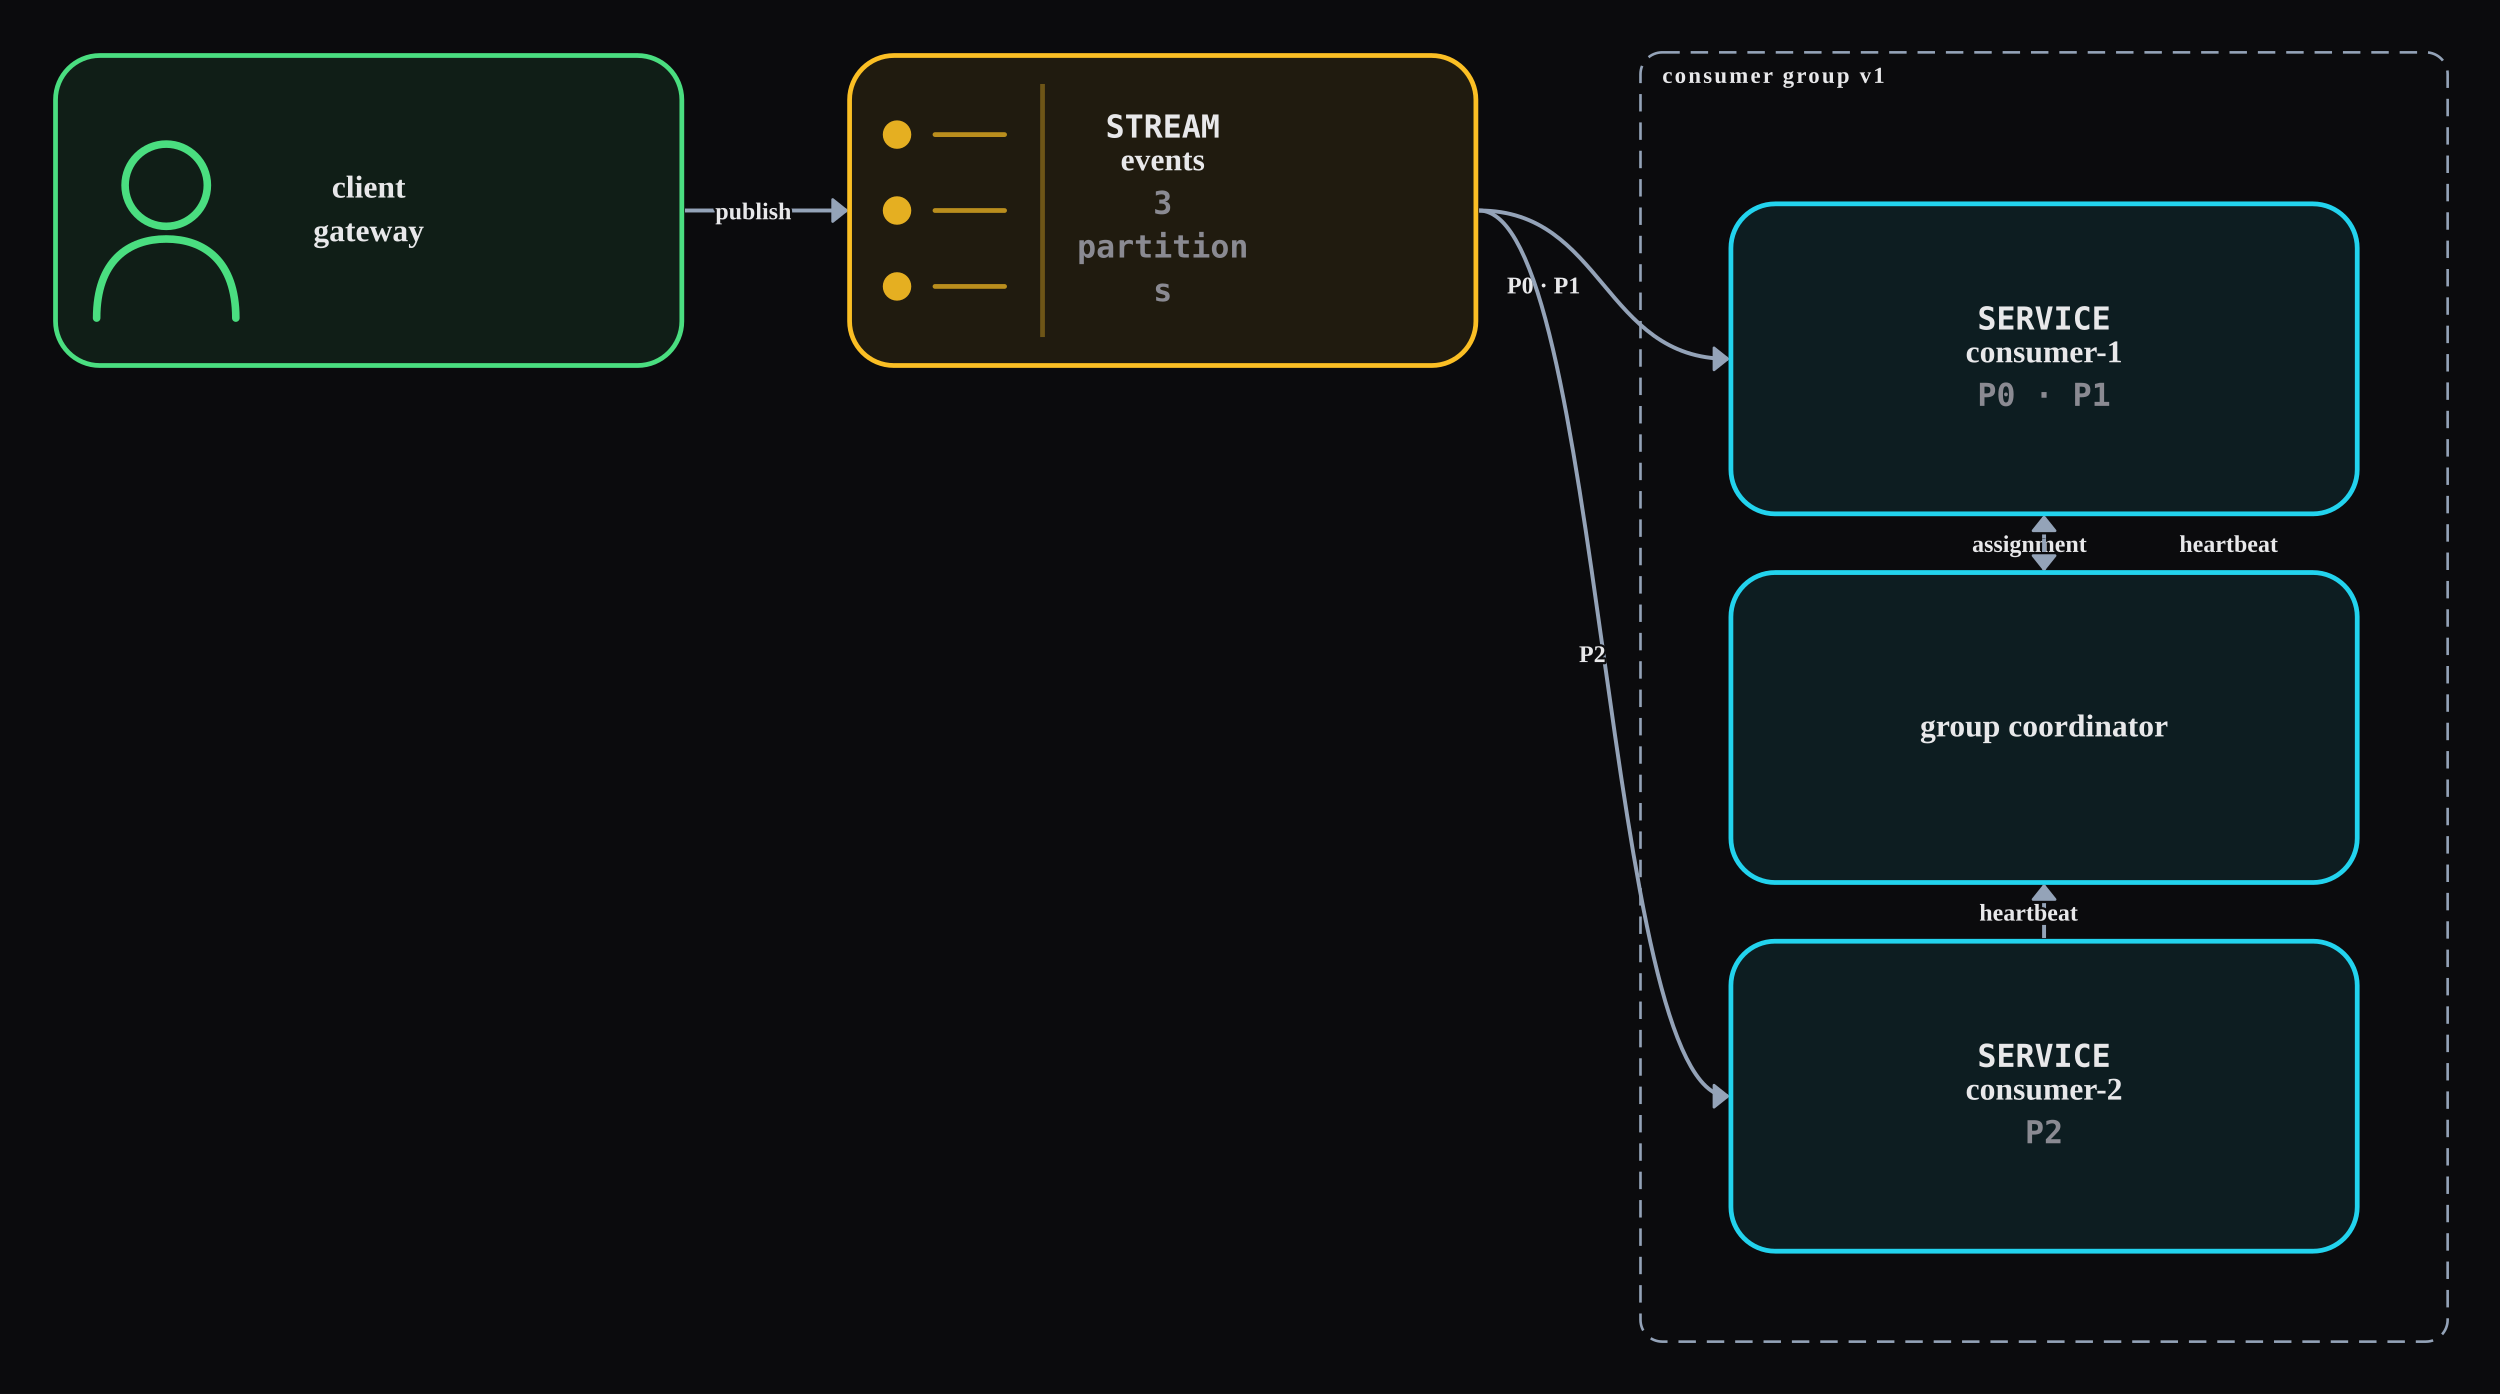
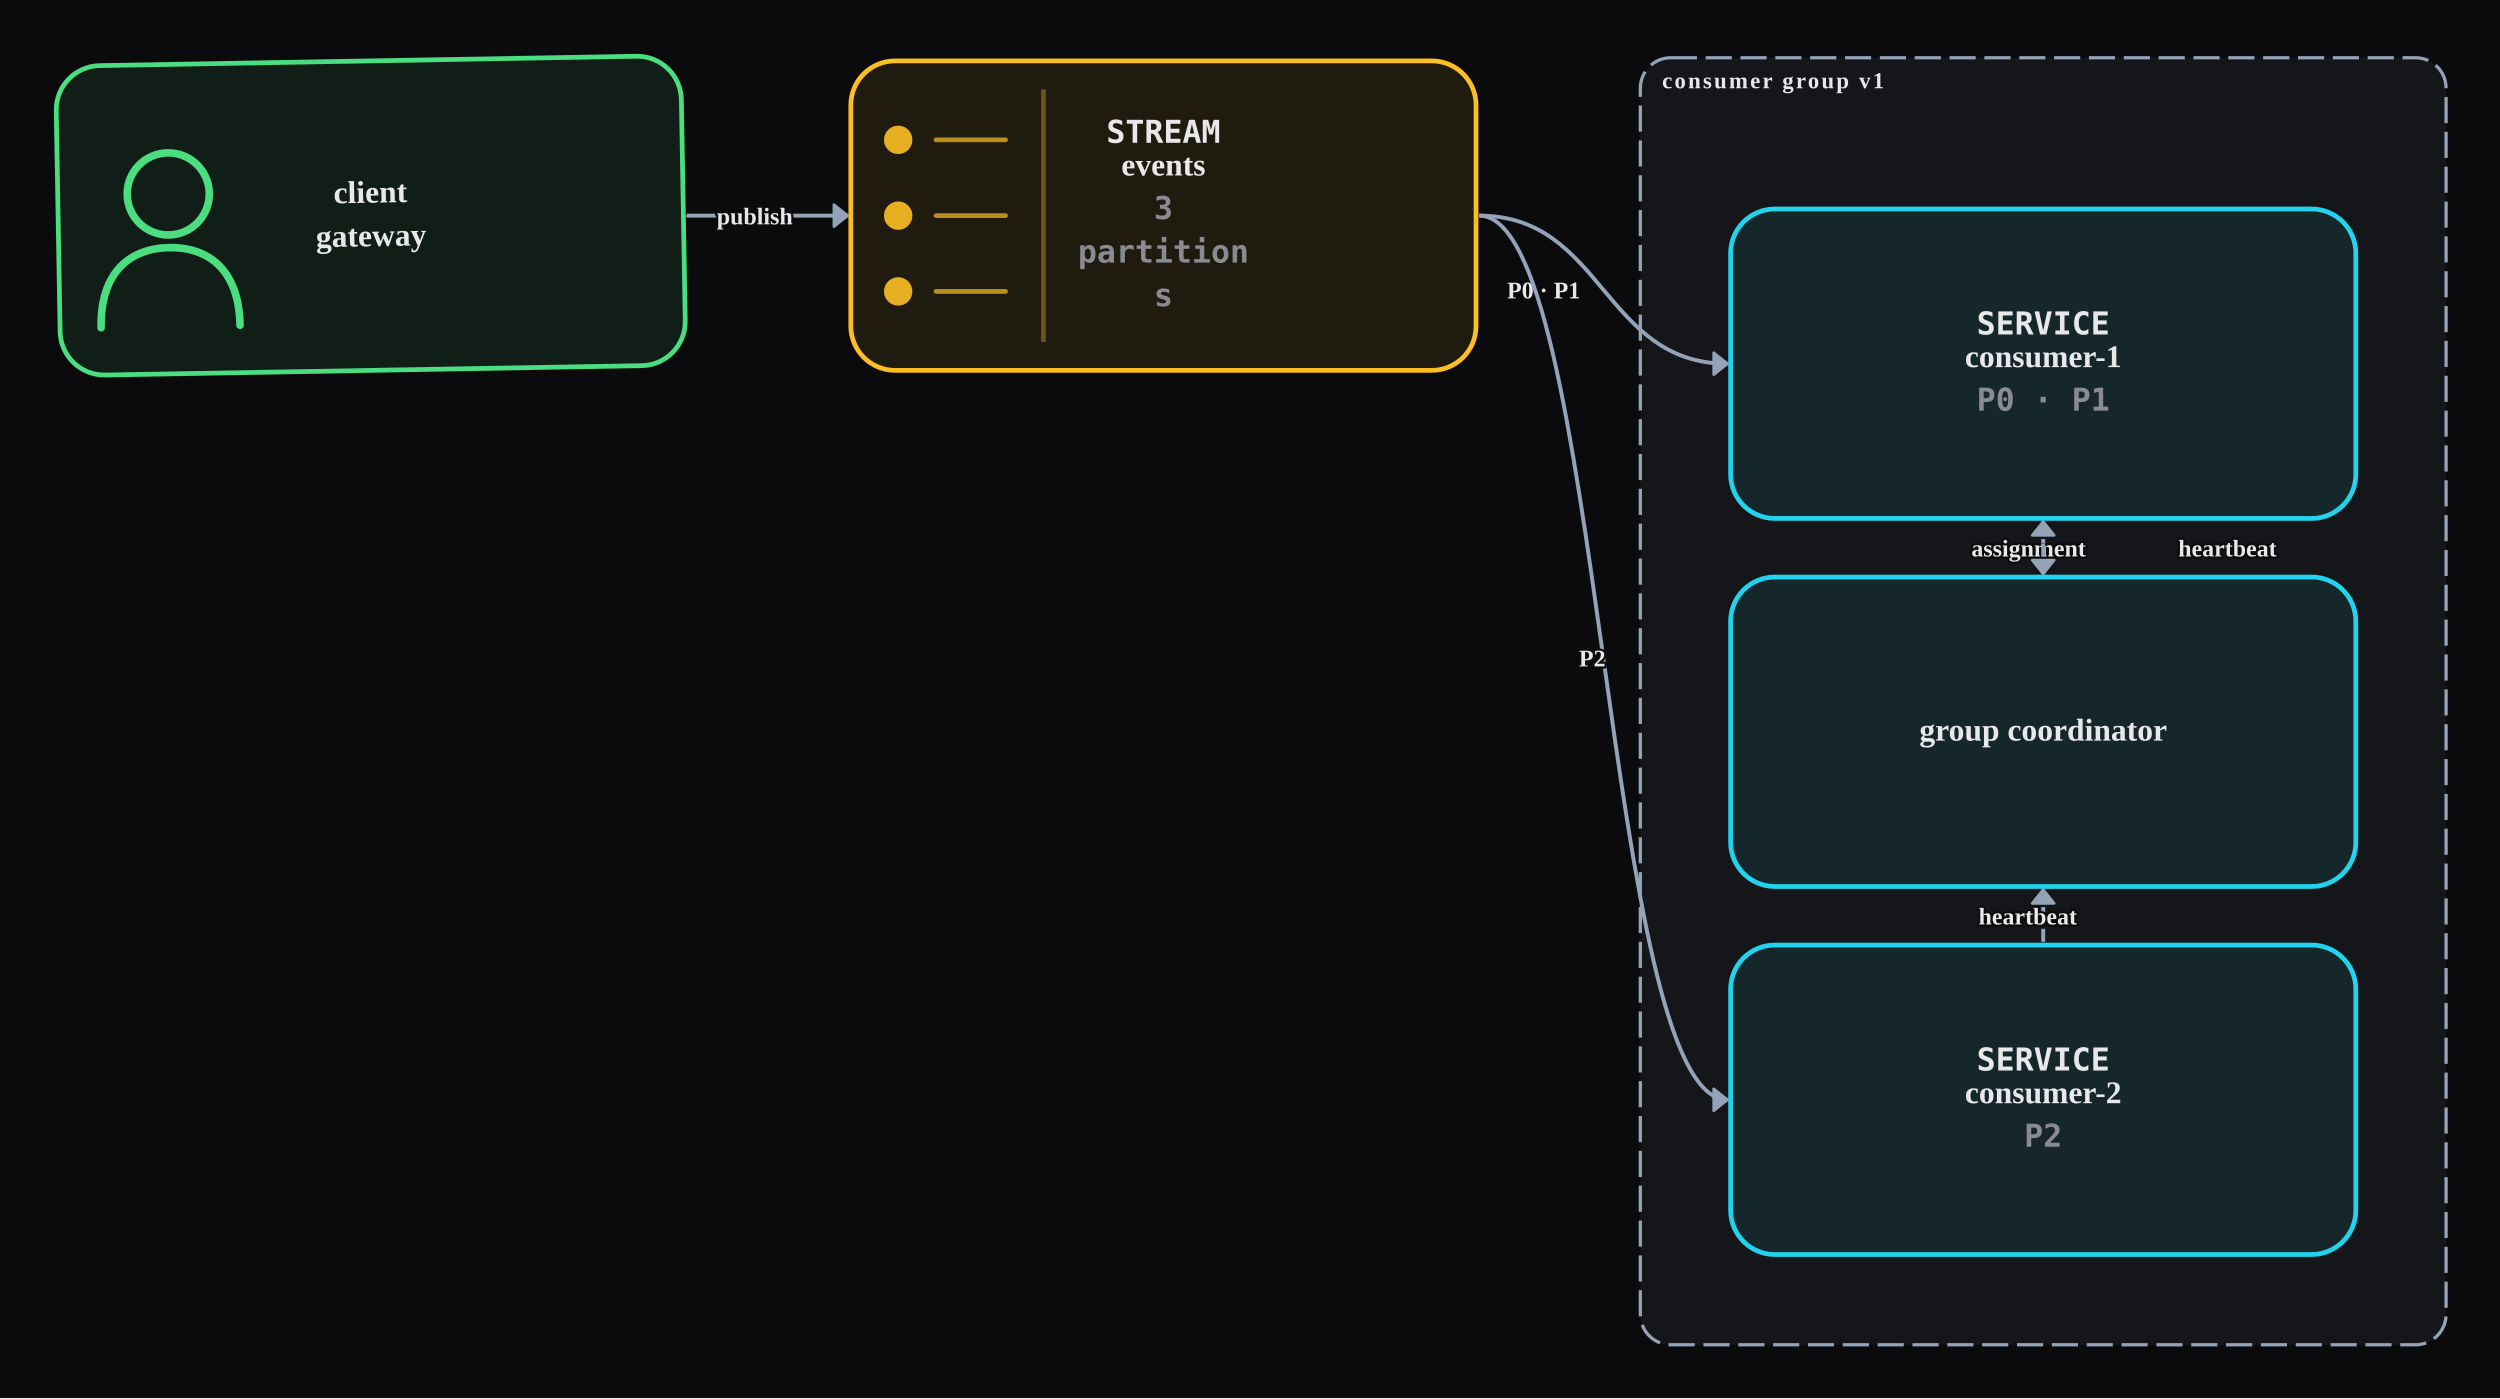
- <svg xmlns="http://www.w3.org/2000/svg" width="1146" height="639" viewBox="0 0 1146 639" data-theme="dark">
-   <rect width="1146" height="639" fill="#0b0b0d" />
+ <svg xmlns="http://www.w3.org/2000/svg" width="1148" height="642" viewBox="0 0 1148 642" data-theme="dark">
+   <rect width="1148" height="642" fill="#0b0b0d" />
  <style>
  :root, svg {
    --bg:#0b0b0d;
    --surface:#131316;
    --elevated:#1a1b1f;
    --border:#26272c;
    --border-strong:#33343a;
    --fg:#e8e8ea;
    --dim:#8a8a92;
    --dim2:#63636b;
    --acc:#f54e00;
    --acc-soft:rgba(245, 78, 0, 0.14);
    --sel:#3b82f6;
    --sel-soft:rgba(59, 130, 246, 0.14);
    --green:#4ade80;
    --red:#f87171;
    --danger:#ef4444;
    --card:#1a1b1f;
    --c-accent:#f54e00;
    --c-green:#4ade80;
    --c-cyan:#22d3ee;
    --c-violet:#a78bfa;
    --c-amber:#fbbf24;
    --c-slate:#94a3b8;
    --c-red:#ff6b6b;
    --c-blue:#7aa2ff;
    --c-pink:#f783ac;
    --c-black:#000000;
    --c-white:#ffffff;
  }
</style>
  <defs>
    <marker id="ar-mk-ba568u" markerWidth="14" markerHeight="14" viewBox="-10 -10 20 20" markerUnits="strokeWidth" refX="0" refY="0" orient="auto-start-reverse">
      <polyline points="-5,-4 0,0 -5,4 -5,-4" fill="#94a3b8" stroke="#94a3b8" stroke-width="1" stroke-linecap="round" stroke-linejoin="round" />
    </marker>
  </defs>
-   <g data-ar-node="grp" transform="translate(752,24)">
-     <rect x="0" y="0" width="370" height="591" rx="10" fill="none" stroke="#94a3b8" stroke-width="1.2" stroke-dasharray="8 5" />
+   <g data-ar-node="grp" transform="translate(753.2432,26.51956)">
+     <rect x="0" y="0" width="370" height="591" rx="14" fill="#151619" fill-opacity="1" stroke="#94a3b8" stroke-width="1.5" stroke-dasharray="12 4" />
    <text x="10" y="14" font-size="10.5" font-weight="550" fill="#e8e8ea" letter-spacing="1">consumer group v1</text>
  </g>
-   <g transform="translate(24,24)">
+   <g transform="translate(25.24322,26.51956)">
    <path d="M290,72.5 C327,72.5 327,72.5 364,72.5" fill="none" stroke="#94a3b8" stroke-width="1.8" marker-end="url(#ar-mk-ba568u)" />
    <text x="303.9" y="76.5" font-size="11" font-weight="600" fill="#e8e8ea" stroke="#0b0b0d" stroke-width="2" stroke-linejoin="round" paint-order="stroke">publish</text>
    <path d="M654,72.5 C711,72.5 711,140.5 768,140.5" fill="none" stroke="#94a3b8" stroke-width="1.8" marker-end="url(#ar-mk-ba568u)" />
    <text x="666.8" y="110.5" font-size="11" font-weight="600" fill="#e8e8ea" stroke="#0b0b0d" stroke-width="2" stroke-linejoin="round" paint-order="stroke">P0 · P1</text>
    <path d="M654,72.5 C711,72.5 711,478.5 768,478.5" fill="none" stroke="#94a3b8" stroke-width="1.8" marker-end="url(#ar-mk-ba568u)" />
    <text x="699.8" y="279.5" font-size="11" font-weight="600" fill="#e8e8ea" stroke="#0b0b0d" stroke-width="2" stroke-linejoin="round" paint-order="stroke">P2</text>
    <path d="M913,237 C913,225 913,225 913,213" fill="none" stroke="#94a3b8" stroke-width="1.8" stroke-dasharray="6 4" marker-end="url(#ar-mk-ba568u)" />
    <text x="880" y="229" font-size="11" font-weight="600" fill="#e8e8ea" stroke="#0b0b0d" stroke-width="2" stroke-linejoin="round" paint-order="stroke">assignment</text>
    <path d="M913,213 C913,225 913,225 913,237" fill="none" stroke="#94a3b8" stroke-width="1.8" stroke-dasharray="6 4" marker-end="url(#ar-mk-ba568u)" />
    <text x="975" y="229" font-size="11" font-weight="600" fill="#e8e8ea" stroke="#0b0b0d" stroke-width="2" stroke-linejoin="round" paint-order="stroke">heartbeat</text>
    <path d="M913,406 C913,394 913,394 913,382" fill="none" stroke="#94a3b8" stroke-width="1.8" stroke-dasharray="6 4" marker-end="url(#ar-mk-ba568u)" />
    <text x="883.3" y="398" font-size="11" font-weight="600" fill="#e8e8ea" stroke="#0b0b0d" stroke-width="2" stroke-linejoin="round" paint-order="stroke">heartbeat</text>
  </g>
-   <g data-ar-node="gw" transform="translate(24,24)">
+   <g data-ar-node="gw" transform="translate(25.24322,26.51956) rotate(-1 145 72.5)">
    <svg x="0" y="0" width="290" height="145" viewBox="0 0 200 100" preserveAspectRatio="none">
      <rect x="1" y="1" width="198" height="98" rx="14" fill="#4ade80" fill-opacity="0.09" stroke="#4ade80" stroke-width="1.5" stroke-linejoin="round" />
      <circle cx="36" cy="42" r="13" fill="none" stroke="#4ade80" stroke-width="2.4" />
      <path d="M14 84 C 14 66 24 59 36 59 C 48 59 58 66 58 84" fill="none" stroke="#4ade80" stroke-width="2.4" stroke-linecap="round" />
    </svg>
    <text x="145" y="66.56" font-size="14.5" font-weight="650" fill="#e8e8ea" text-anchor="middle">client</text>
    <text x="145" y="86.56" font-size="14.5" font-weight="650" fill="#e8e8ea" text-anchor="middle">gateway</text>
  </g>
-   <g data-ar-node="topic" transform="translate(388,24)">
+   <g data-ar-node="topic" transform="translate(389.2432,26.51956)">
    <svg x="0" y="0" width="290" height="145" viewBox="0 0 200 100" preserveAspectRatio="none">
      <rect x="1" y="1" width="198" height="98" rx="14" fill="#fbbf24" fill-opacity="0.09" stroke="#fbbf24" stroke-width="1.5" stroke-linejoin="round" />
      <path d="M62 10 V90" fill="none" stroke="#fbbf24" stroke-width="1.5" opacity="0.35" />
      <path d="M28 26 H50" fill="none" stroke="#fbbf24" stroke-width="1.5" stroke-linecap="round" opacity="0.7" />
      <path d="M28 50 H50" fill="none" stroke="#fbbf24" stroke-width="1.5" stroke-linecap="round" opacity="0.7" />
      <path d="M28 74 H50" fill="none" stroke="#fbbf24" stroke-width="1.5" stroke-linecap="round" opacity="0.7" />
      <circle cx="16" cy="26" r="4.5" fill="#fbbf24" opacity="0.9" />
      <circle cx="16" cy="50" r="4.5" fill="#fbbf24" opacity="0.9" />
      <circle cx="16" cy="74" r="4.5" fill="#fbbf24" opacity="0.9" />
    </svg>
    <text x="145" y="39.06" font-size="14.5" font-weight="650" fill="#e8e8ea" font-family="'JetBrains Mono', ui-monospace, SFMono-Regular, Menlo, Consolas, monospace" text-anchor="middle" letter-spacing="0">STREAM</text>
    <text x="145" y="54.06" font-size="14.5" font-weight="650" fill="#e8e8ea" text-anchor="middle">events</text>
    <text x="145" y="74.06" font-size="14.5" font-weight="650" fill="#8a8a92" font-family="'JetBrains Mono', ui-monospace, SFMono-Regular, Menlo, Consolas, monospace" text-anchor="middle">3</text>
    <text x="145" y="94.06" font-size="14.5" font-weight="650" fill="#8a8a92" font-family="'JetBrains Mono', ui-monospace, SFMono-Regular, Menlo, Consolas, monospace" text-anchor="middle">partition</text>
    <text x="145" y="114.06" font-size="14.5" font-weight="650" fill="#8a8a92" font-family="'JetBrains Mono', ui-monospace, SFMono-Regular, Menlo, Consolas, monospace" text-anchor="middle">s</text>
  </g>
-   <g data-ar-node="c1" transform="translate(792,92)">
+   <g data-ar-node="c1" transform="translate(793.2432,94.51956)">
    <svg x="0" y="0" width="290" height="145" viewBox="0 0 200 100" preserveAspectRatio="none">
      <rect x="1" y="1" width="198" height="98" rx="14" fill="#22d3ee" fill-opacity="0.09" stroke="#22d3ee" stroke-width="1.5" stroke-linejoin="round" />
    </svg>
    <text x="145" y="59.06" font-size="14.5" font-weight="650" fill="#e8e8ea" font-family="'JetBrains Mono', ui-monospace, SFMono-Regular, Menlo, Consolas, monospace" text-anchor="middle" letter-spacing="0">SERVICE</text>
    <text x="145" y="74.06" font-size="14.5" font-weight="650" fill="#e8e8ea" text-anchor="middle">consumer-1</text>
    <text x="145" y="94.06" font-size="14.5" font-weight="650" fill="#8a8a92" font-family="'JetBrains Mono', ui-monospace, SFMono-Regular, Menlo, Consolas, monospace" text-anchor="middle">P0 · P1</text>
  </g>
-   <g data-ar-node="coord" transform="translate(792,261)">
+   <g data-ar-node="coord" transform="translate(793.2432,263.5196)">
    <svg x="0" y="0" width="290" height="145" viewBox="0 0 200 100" preserveAspectRatio="none">
      <rect x="1" y="1" width="198" height="98" rx="14" fill="#22d3ee" fill-opacity="0.09" stroke="#22d3ee" stroke-width="1.5" stroke-linejoin="round" />
    </svg>
    <text x="145" y="76.56" font-size="14.5" font-weight="650" fill="#e8e8ea" text-anchor="middle">group coordinator</text>
  </g>
-   <g data-ar-node="c2" transform="translate(792,430)">
+   <g data-ar-node="c2" transform="translate(793.2432,432.5196)">
    <svg x="0" y="0" width="290" height="145" viewBox="0 0 200 100" preserveAspectRatio="none">
      <rect x="1" y="1" width="198" height="98" rx="14" fill="#22d3ee" fill-opacity="0.09" stroke="#22d3ee" stroke-width="1.5" stroke-linejoin="round" />
    </svg>
    <text x="145" y="59.06" font-size="14.5" font-weight="650" fill="#e8e8ea" font-family="'JetBrains Mono', ui-monospace, SFMono-Regular, Menlo, Consolas, monospace" text-anchor="middle" letter-spacing="0">SERVICE</text>
    <text x="145" y="74.06" font-size="14.5" font-weight="650" fill="#e8e8ea" text-anchor="middle">consumer-2</text>
    <text x="145" y="94.06" font-size="14.5" font-weight="650" fill="#8a8a92" font-family="'JetBrains Mono', ui-monospace, SFMono-Regular, Menlo, Consolas, monospace" text-anchor="middle">P2</text>
  </g>
</svg>
